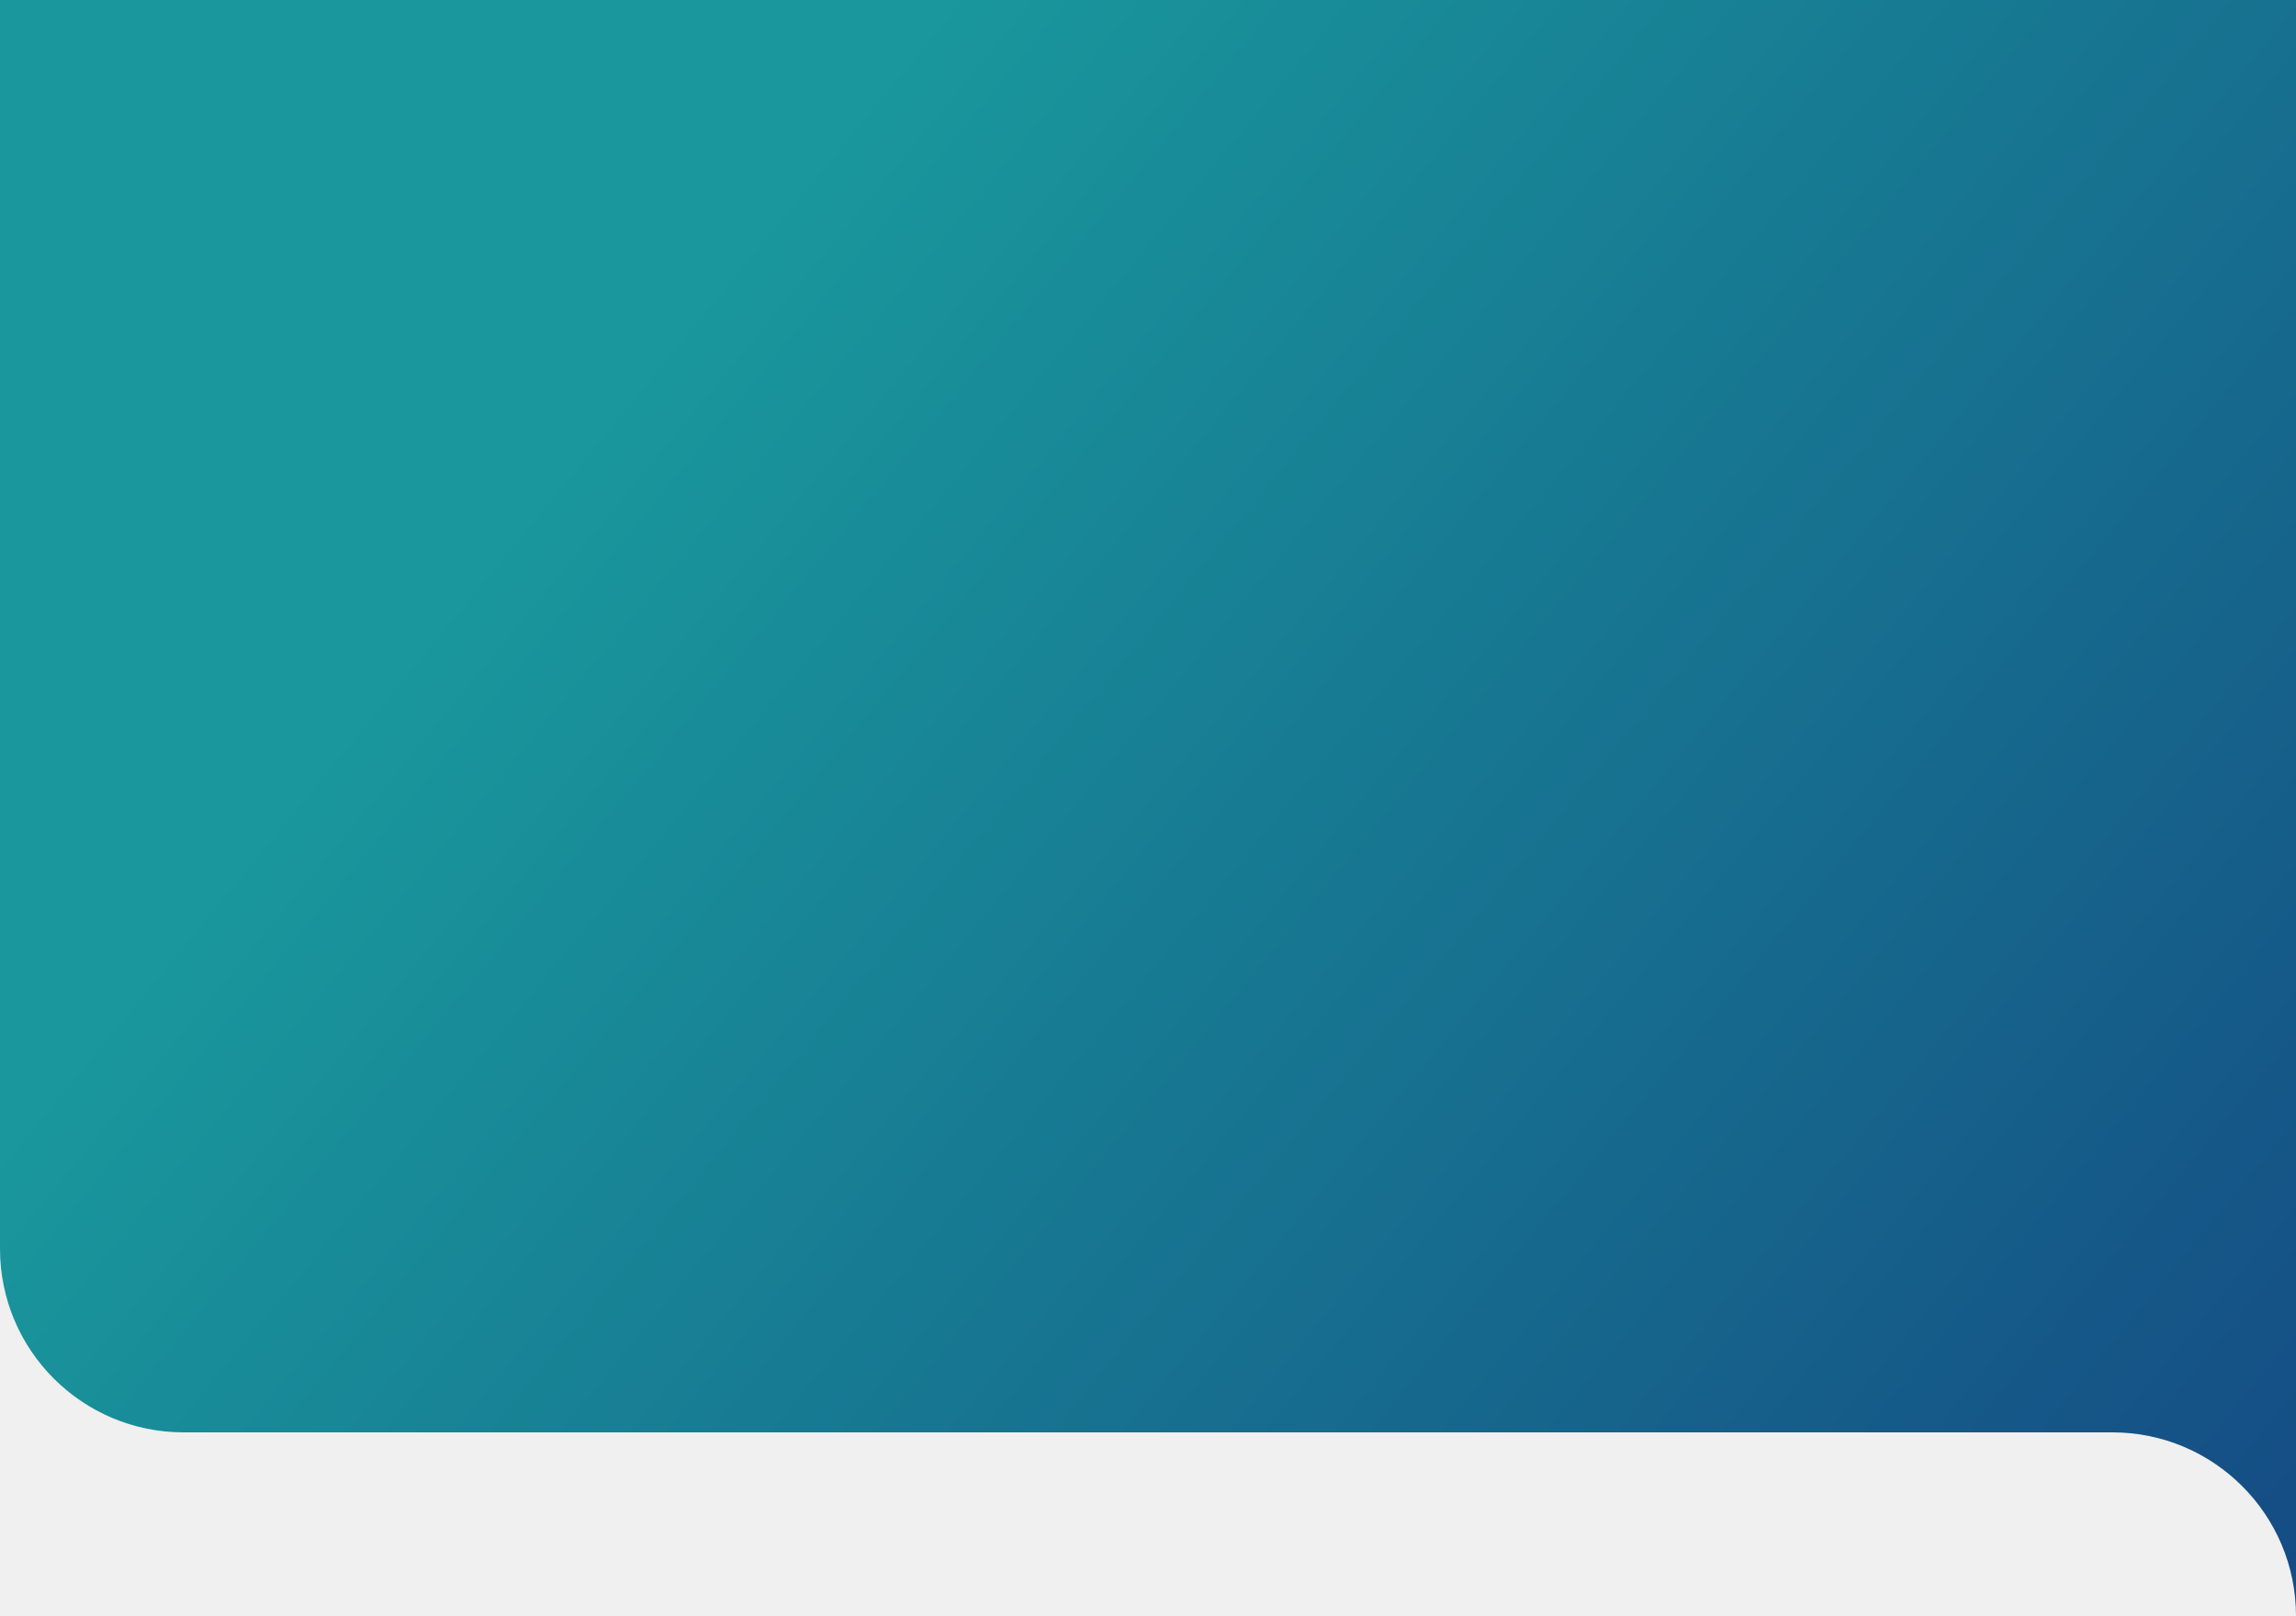
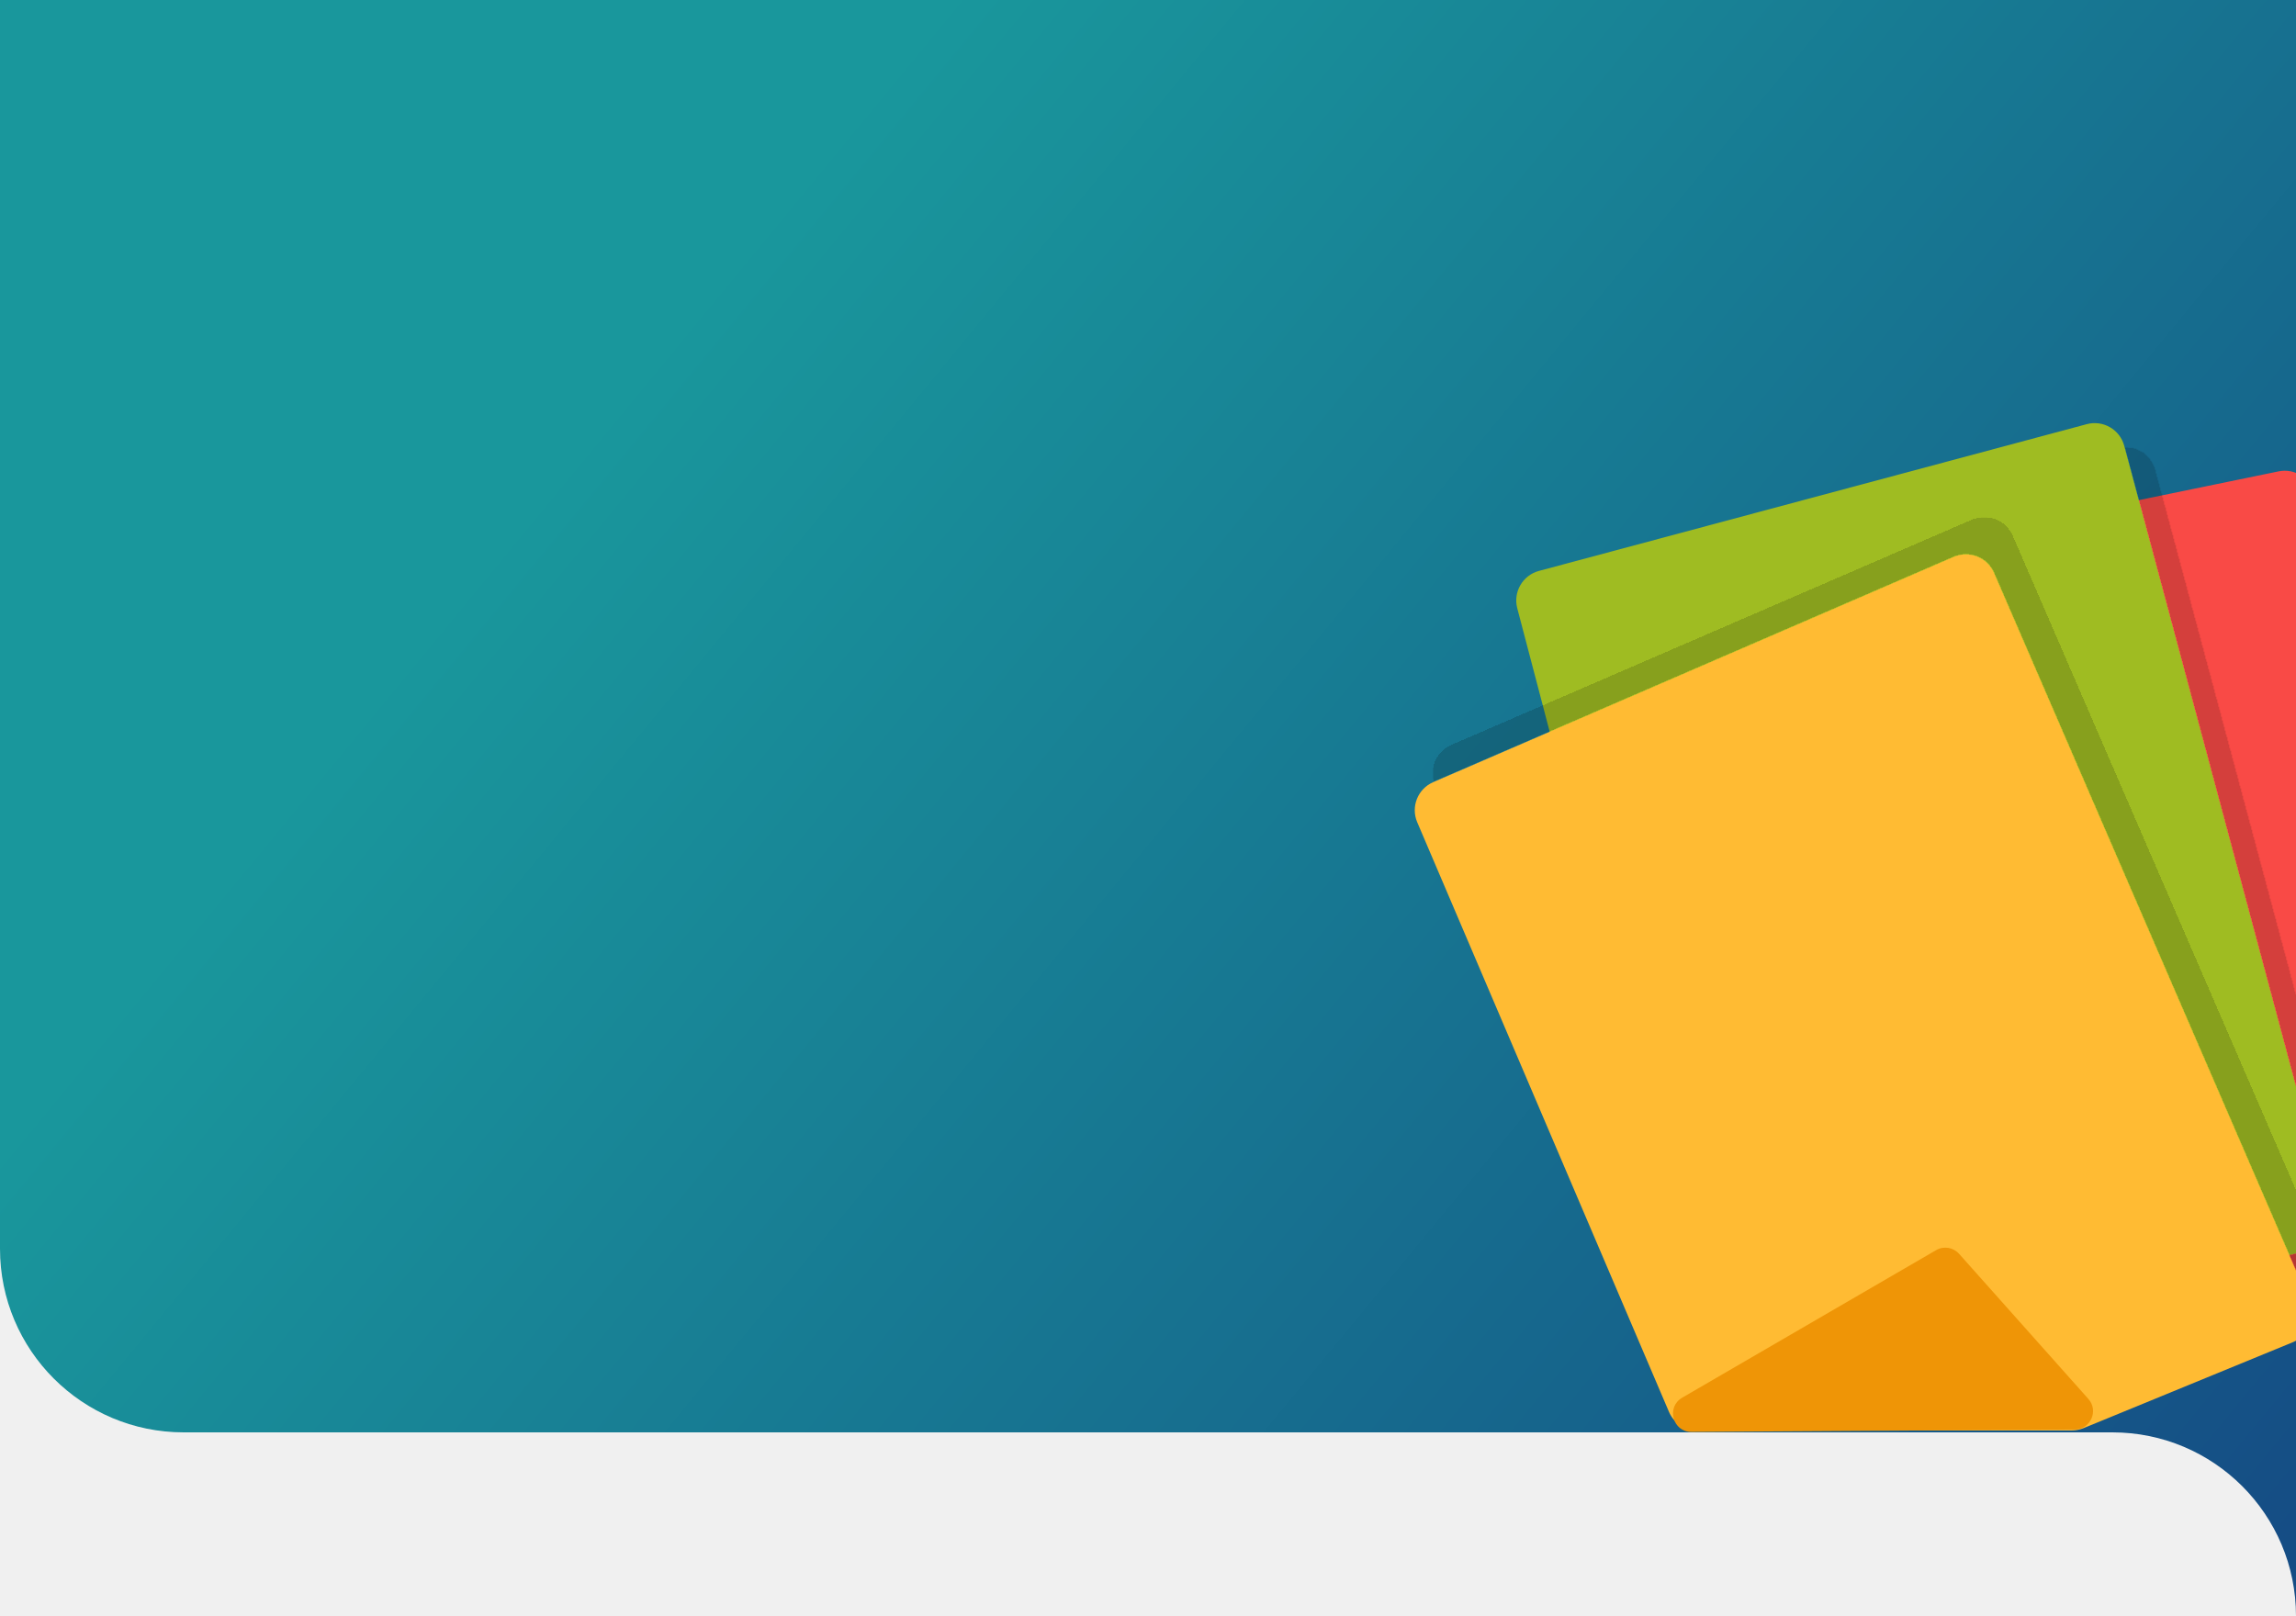
<svg xmlns="http://www.w3.org/2000/svg" width="375" height="264" viewBox="0 0 375 264" fill="none">
-   <path fill-rule="evenodd" clip-rule="evenodd" d="M375 0H0V204C0 220.569 13.431 234 30 234H345C361.569 234 375 247.431 375 264V234V0Z" fill="url(#paint0_linear_398_1262)" />
+   <g clip-path="url(#clip0_527_1008)">
+     <path fill-rule="evenodd" clip-rule="evenodd" d="M375 0H0V204C0 220.569 13.431 234 30 234H345C361.569 234 375 247.431 375 264V234V0Z" fill="url(#paint0_linear_527_1008)" />
+     <path d="M277.532 101.553C276.991 98.855 278.732 96.227 281.427 95.672L372.154 77.007C374.858 76.451 377.502 78.193 378.059 80.897L404.202 207.973C404.765 210.713 402.97 213.383 400.22 213.896L363.863 220.667C363.223 220.787 362.565 220.78 361.927 220.647L302.005 208.153C300.044 207.744 298.517 206.205 298.123 204.241L277.532 101.553Z" fill="#F94A46" />
+     <g filter="url(#filter0_d_527_1008)">
+       <path d="M247.81 99.367C247.111 96.706 248.694 93.98 251.352 93.268L340.822 69.294C343.49 68.579 346.231 70.162 346.946 72.83L380.524 198.146C381.249 200.848 379.614 203.619 376.898 204.293L341.003 213.193C340.371 213.35 339.714 213.381 339.069 213.286L278.515 204.342C276.534 204.049 274.919 202.602 274.41 200.665L247.81 99.367Z" fill="#9FBC22" />
+     </g>
+     <g filter="url(#filter1_d_527_1008)">
+       <path d="M231.472 134.327C230.392 131.797 231.56 128.869 234.085 127.776L319.092 90.986C321.626 89.889 324.57 91.054 325.666 93.589L377.196 212.653C378.307 215.221 377.095 218.201 374.507 219.264L340.298 233.314C339.695 233.561 339.05 233.688 338.398 233.688L277.188 233.688C275.185 233.688 273.375 232.493 272.589 230.651L231.472 134.327Z" fill="#FFBB33" />
+     </g>
+     <path d="M316.223 204.231L274.747 228.335C272.089 229.88 273.199 233.948 276.274 233.929L338.867 233.534C341.448 233.517 342.805 230.466 341.088 228.538L319.971 204.829C319.022 203.765 317.456 203.515 316.223 204.231Z" fill="#EF9506" />
+   </g>
  <defs>
-     <linearGradient id="paint0_linear_398_1262" x1="93.5" y1="74" x2="385" y2="314" gradientUnits="userSpaceOnUse">
+     <filter id="filter0_d_527_1008" x="247.645" y="69.123" width="138.051" height="148.217" filterUnits="userSpaceOnUse" color-interpolation-filters="sRGB">
+       <feFlood flood-opacity="0" result="BackgroundImageFix" />
+       <feColorMatrix in="SourceAlpha" type="matrix" values="0 0 0 0 0 0 0 0 0 0 0 0 0 0 0 0 0 0 127 0" result="hardAlpha" />
+       <feOffset dx="5" dy="4" />
+       <feComposite in2="hardAlpha" operator="out" />
+       <feColorMatrix type="matrix" values="0 0 0 0 0 0 0 0 0 0 0 0 0 0 0 0 0 0 0.15 0" />
+       <feBlend mode="normal" in2="BackgroundImageFix" result="effect1_dropShadow_527_1008" />
+       <feBlend mode="normal" in="SourceGraphic" in2="effect1_dropShadow_527_1008" result="shape" />
+     </filter>
+     <filter id="filter1_d_527_1008" x="231.07" y="84.573" width="149.539" height="149.115" filterUnits="userSpaceOnUse" color-interpolation-filters="sRGB">
+       <feFlood flood-opacity="0" result="BackgroundImageFix" />
+       <feColorMatrix in="SourceAlpha" type="matrix" values="0 0 0 0 0 0 0 0 0 0 0 0 0 0 0 0 0 0 127 0" result="hardAlpha" />
+       <feOffset dx="3" dy="-6" />
+       <feComposite in2="hardAlpha" operator="out" />
+       <feColorMatrix type="matrix" values="0 0 0 0 0 0 0 0 0 0 0 0 0 0 0 0 0 0 0.15 0" />
+       <feBlend mode="normal" in2="BackgroundImageFix" result="effect1_dropShadow_527_1008" />
+       <feBlend mode="normal" in="SourceGraphic" in2="effect1_dropShadow_527_1008" result="shape" />
+     </filter>
+     <linearGradient id="paint0_linear_527_1008" x1="93.5" y1="74" x2="385" y2="314" gradientUnits="userSpaceOnUse">
      <stop stop-color="#19979C" />
      <stop offset="1" stop-color="#144281" />
    </linearGradient>
+     <clipPath id="clip0_527_1008">
+       <rect width="375" height="264" fill="white" />
+     </clipPath>
  </defs>
</svg>
